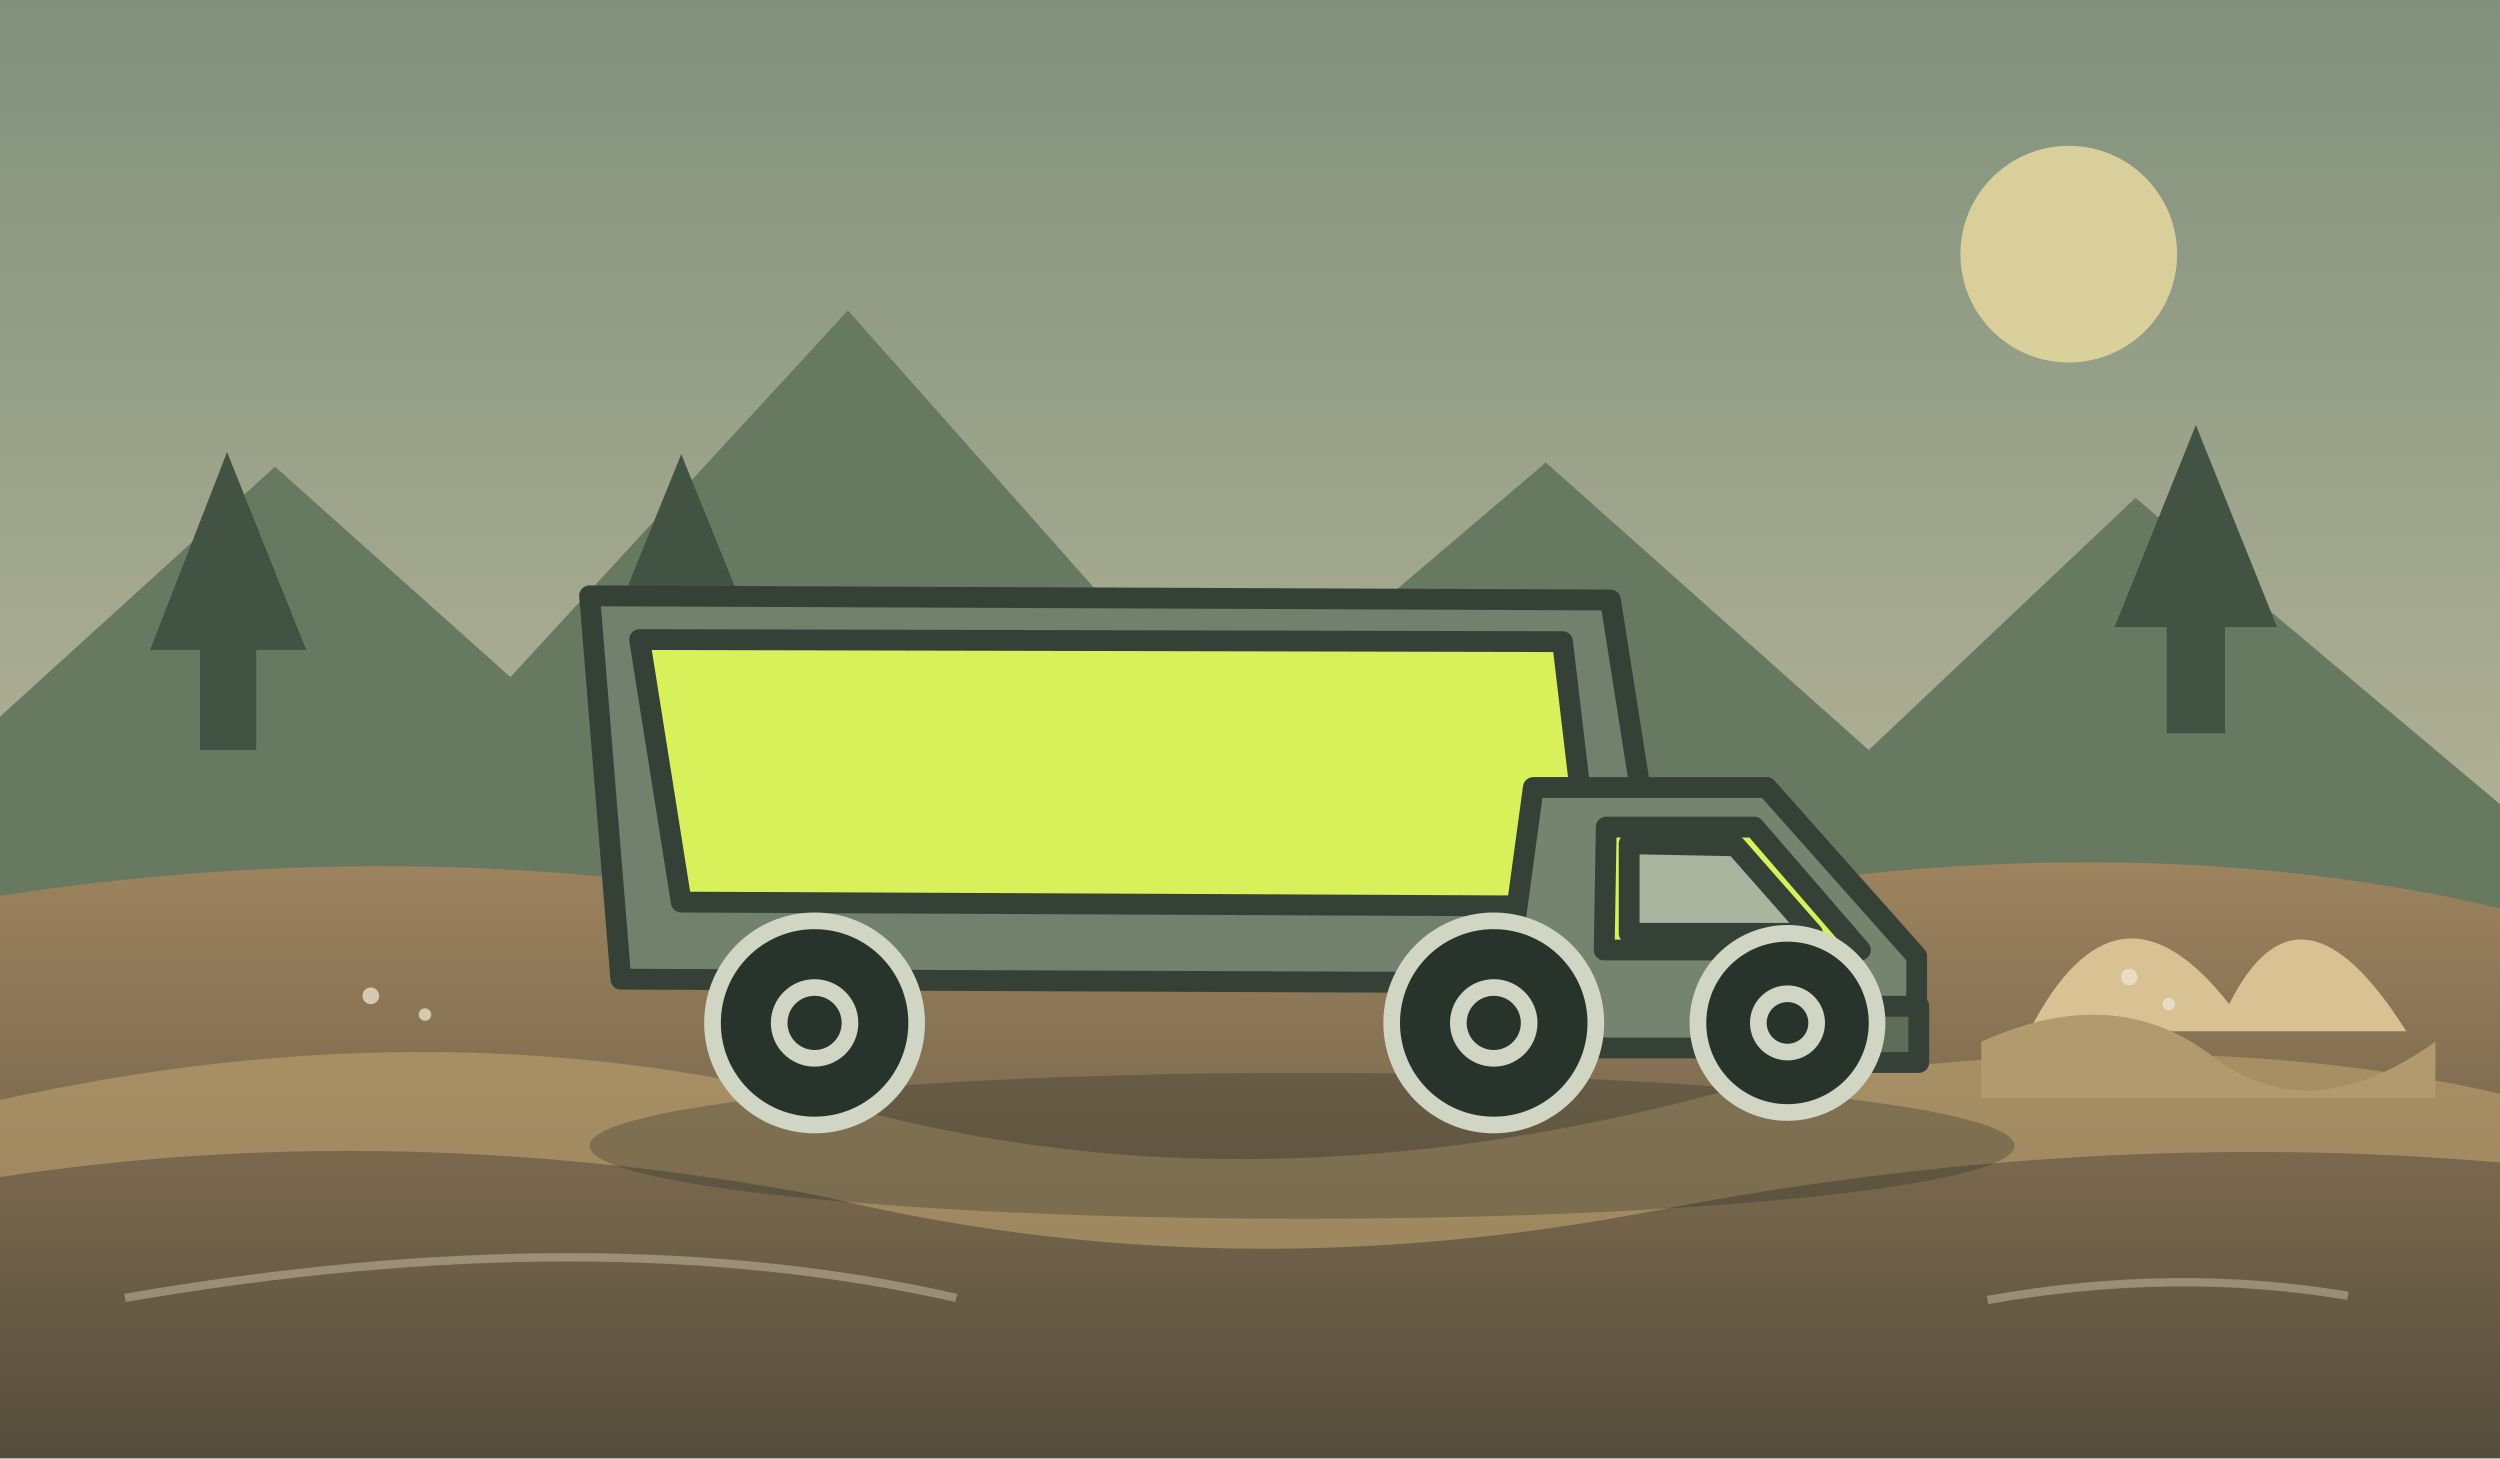
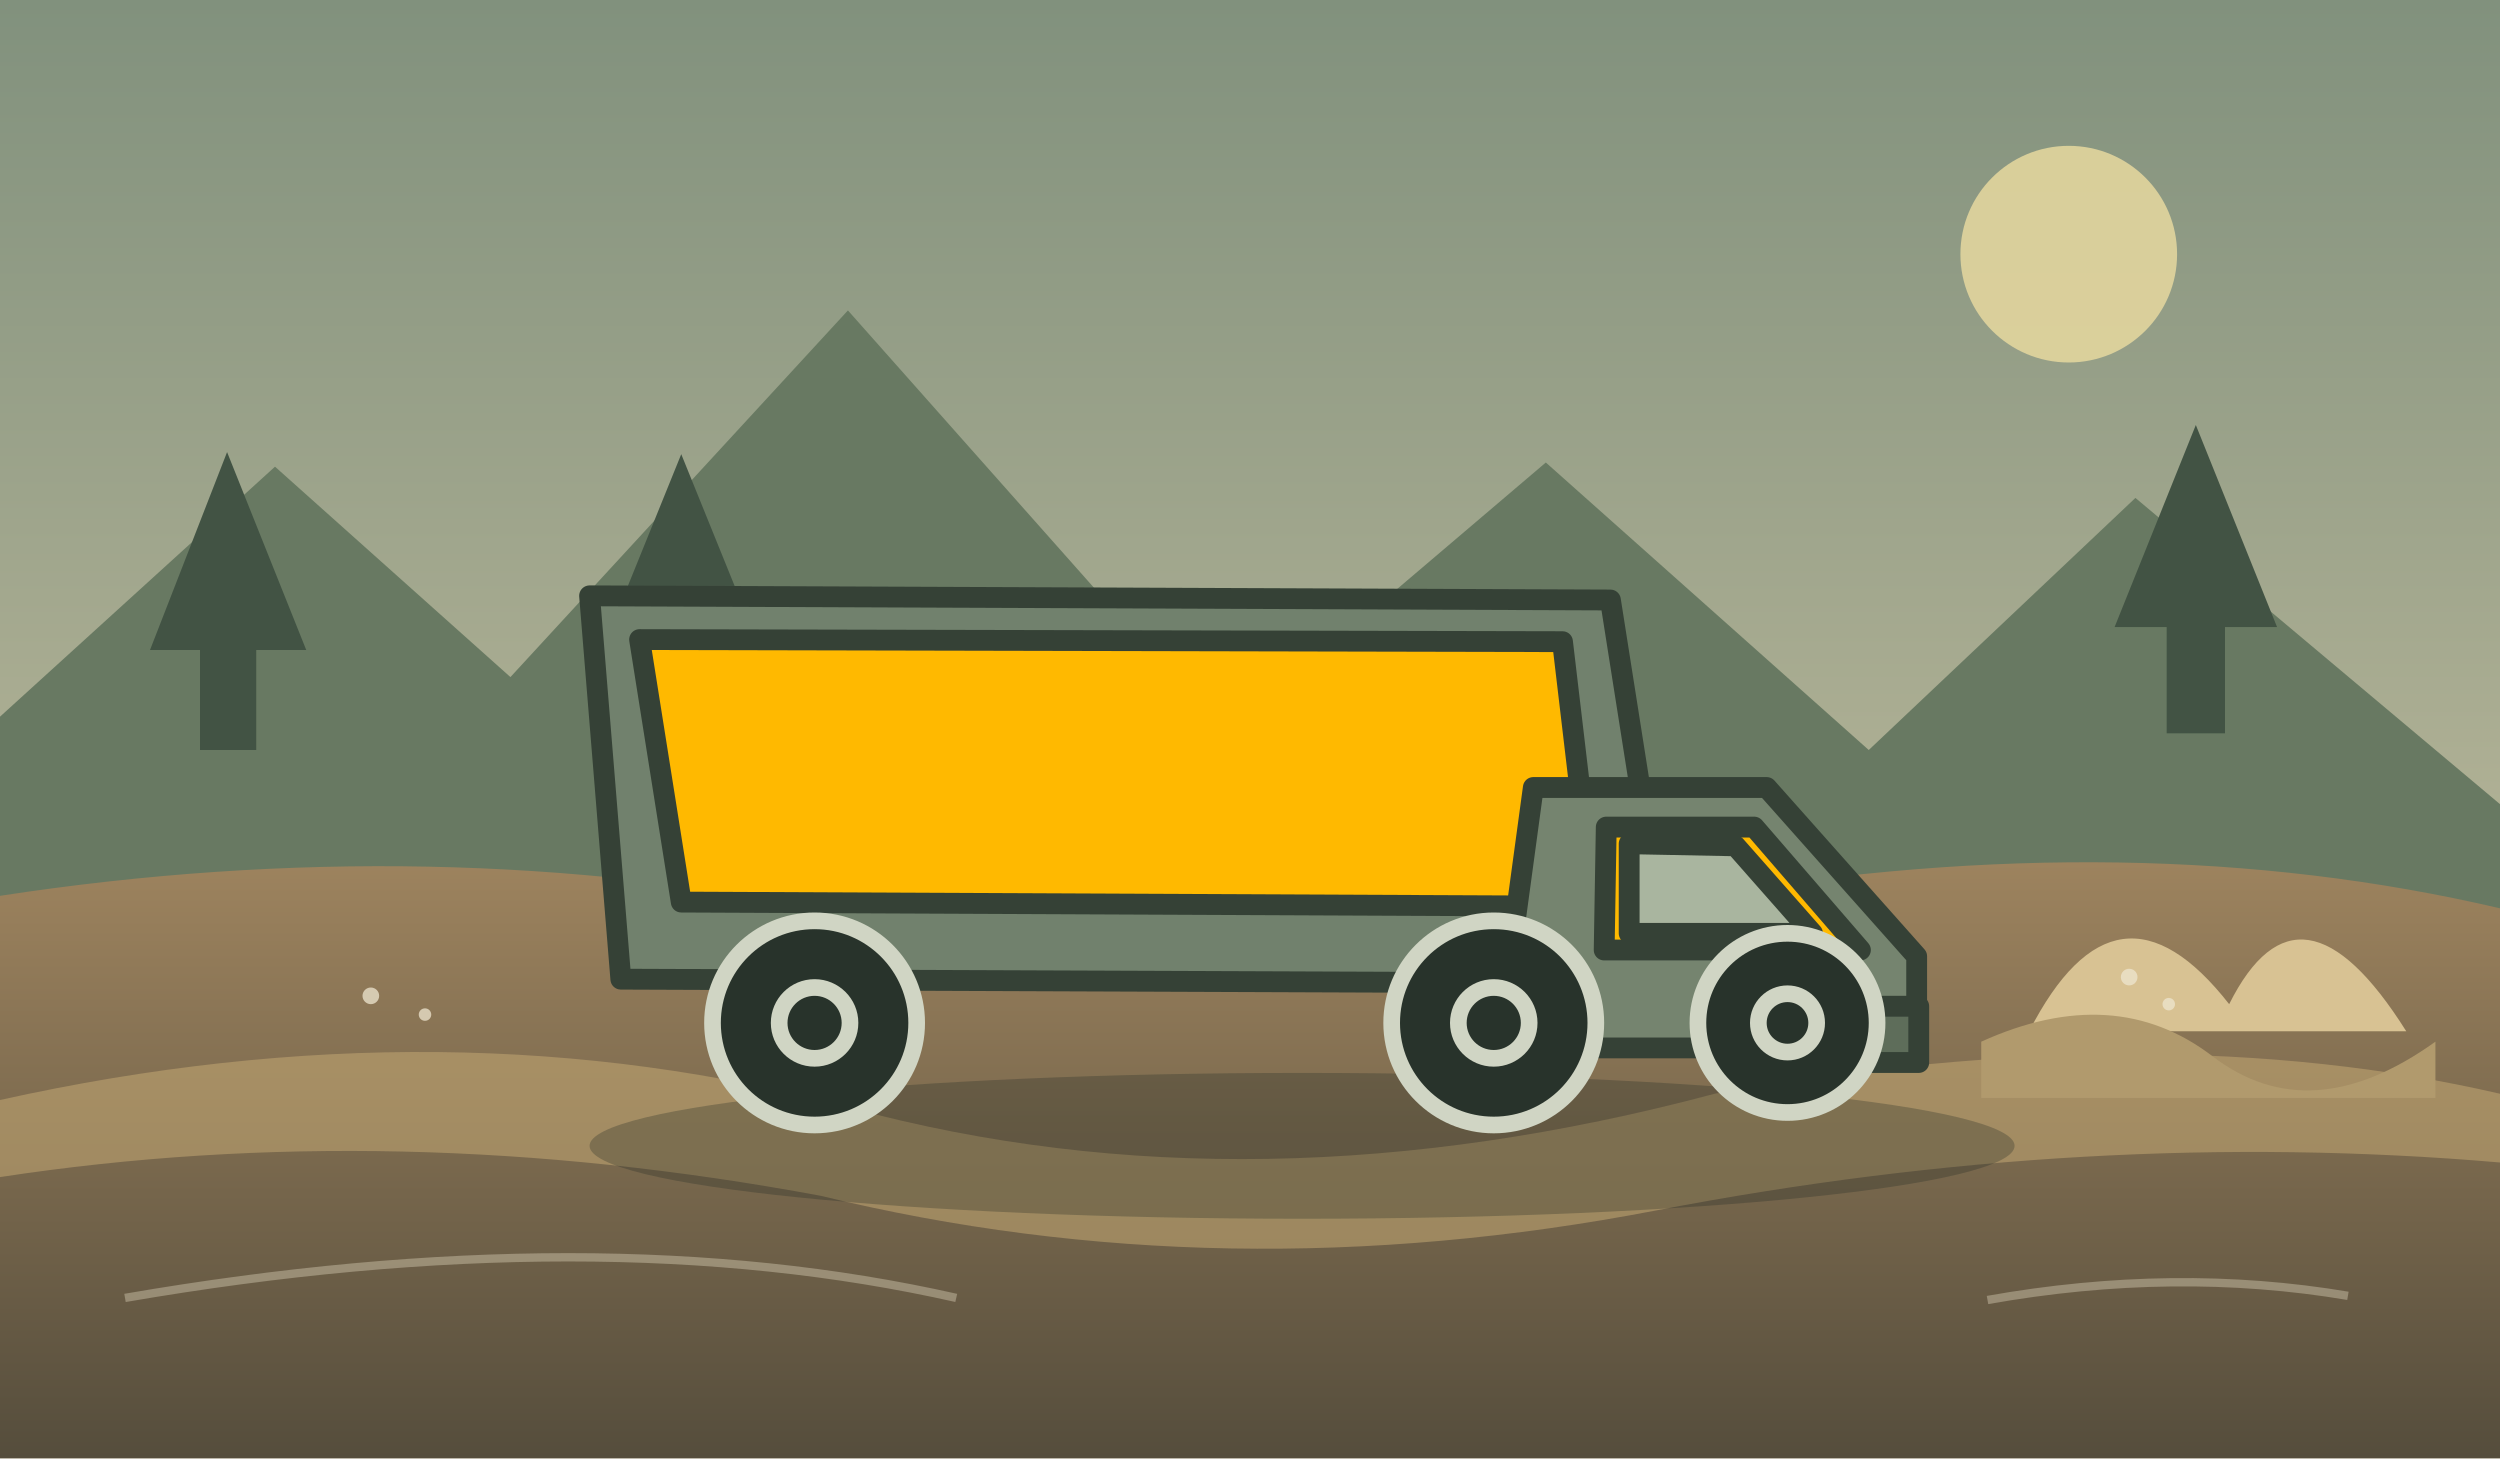
<svg xmlns="http://www.w3.org/2000/svg" viewBox="0 0 1200 700" role="img" aria-labelledby="title desc">
  <defs>
    <linearGradient id="sky" x2="0" y2="1">
      <stop stop-color="#81917d" />
      <stop offset="1" stop-color="#d4c9a7" />
    </linearGradient>
    <linearGradient id="earth" x2="0" y2="1">
      <stop stop-color="#9d835e" />
      <stop offset="1" stop-color="#554d3c" />
    </linearGradient>
  </defs>
  <path fill="url(#sky)" d="M0 0h1200v700H0z" />
  <circle cx="993" cy="122" r="52" fill="#e6d89f" opacity=".85" />
  <path fill="#687962" d="m0 344 132-120 113 101 162-176 181 204 154-131 155 138 128-121 175 147v126H0z" />
  <g fill="#425344">
    <path d="m72 312 37-95 38 95h-24v48h-27v-48zM295 297l32-79 32 79h-20v42h-24v-42zM1015 301l39-97 39 97h-25v51h-28v-51z" />
  </g>
  <path fill="url(#earth)" d="M0 430q209-32 404 8t414-8q207-35 382 6v264H0z" />
  <path fill="#c3a773" d="M0 528q216-48 409 4t414-7q213-38 377 0v33q-197-17-405 23t-401-7Q190 536 0 565z" opacity=".55" />
  <ellipse cx="625" cy="550" rx="342" ry="35" fill="#242c26" opacity=".3" />
  <g stroke="#354136" stroke-width="10" stroke-linejoin="round">
    <path fill="#71816d" d="m283 286 490 2 29 184-504-2z" />
-     <path fill="#d8f15b" d="m307 307 443 1 15 127-438-2z" />
+     <path fill="#ffb900" d="m307 307 443 1 15 127-438-2z" />
    <path fill="#75846f" d="M736 378h112l72 81v44H719z" />
-     <path fill="#d8f15b" d="M771 397h71l51 59H770z" />
+     <path fill="#ffb900" d="M771 397h71l51 59H770z" />
    <path fill="#a9b59f" d="m782 405 51 1 37 42h-88z" />
    <path fill="#5e6d5a" d="M834 483h87v27h-87z" />
  </g>
  <g fill="#28332b" stroke="#d0d5c4" stroke-width="8">
    <circle cx="391" cy="491" r="49" />
    <circle cx="391" cy="491" r="17" />
    <circle cx="717" cy="491" r="49" />
    <circle cx="717" cy="491" r="17" />
    <circle cx="858" cy="491" r="43" />
    <circle cx="858" cy="491" r="14" />
  </g>
  <path fill="#d8c293" d="M974 495q42-82 96-13 34-68 85 13z" />
  <path fill="#b19a6d" d="M951 500q64-29 111 7t107-7v27H951z" />
  <g fill="#eee5cf" opacity=".75">
    <circle cx="178" cy="478" r="4" />
    <circle cx="204" cy="487" r="3" />
    <circle cx="1022" cy="469" r="4" />
    <circle cx="1041" cy="482" r="3" />
  </g>
  <path fill="none" stroke="#f0e7cf" stroke-width="4" opacity=".35" d="M60 623q226-39 399 0m495 1q90-16 173-2" />
</svg>
